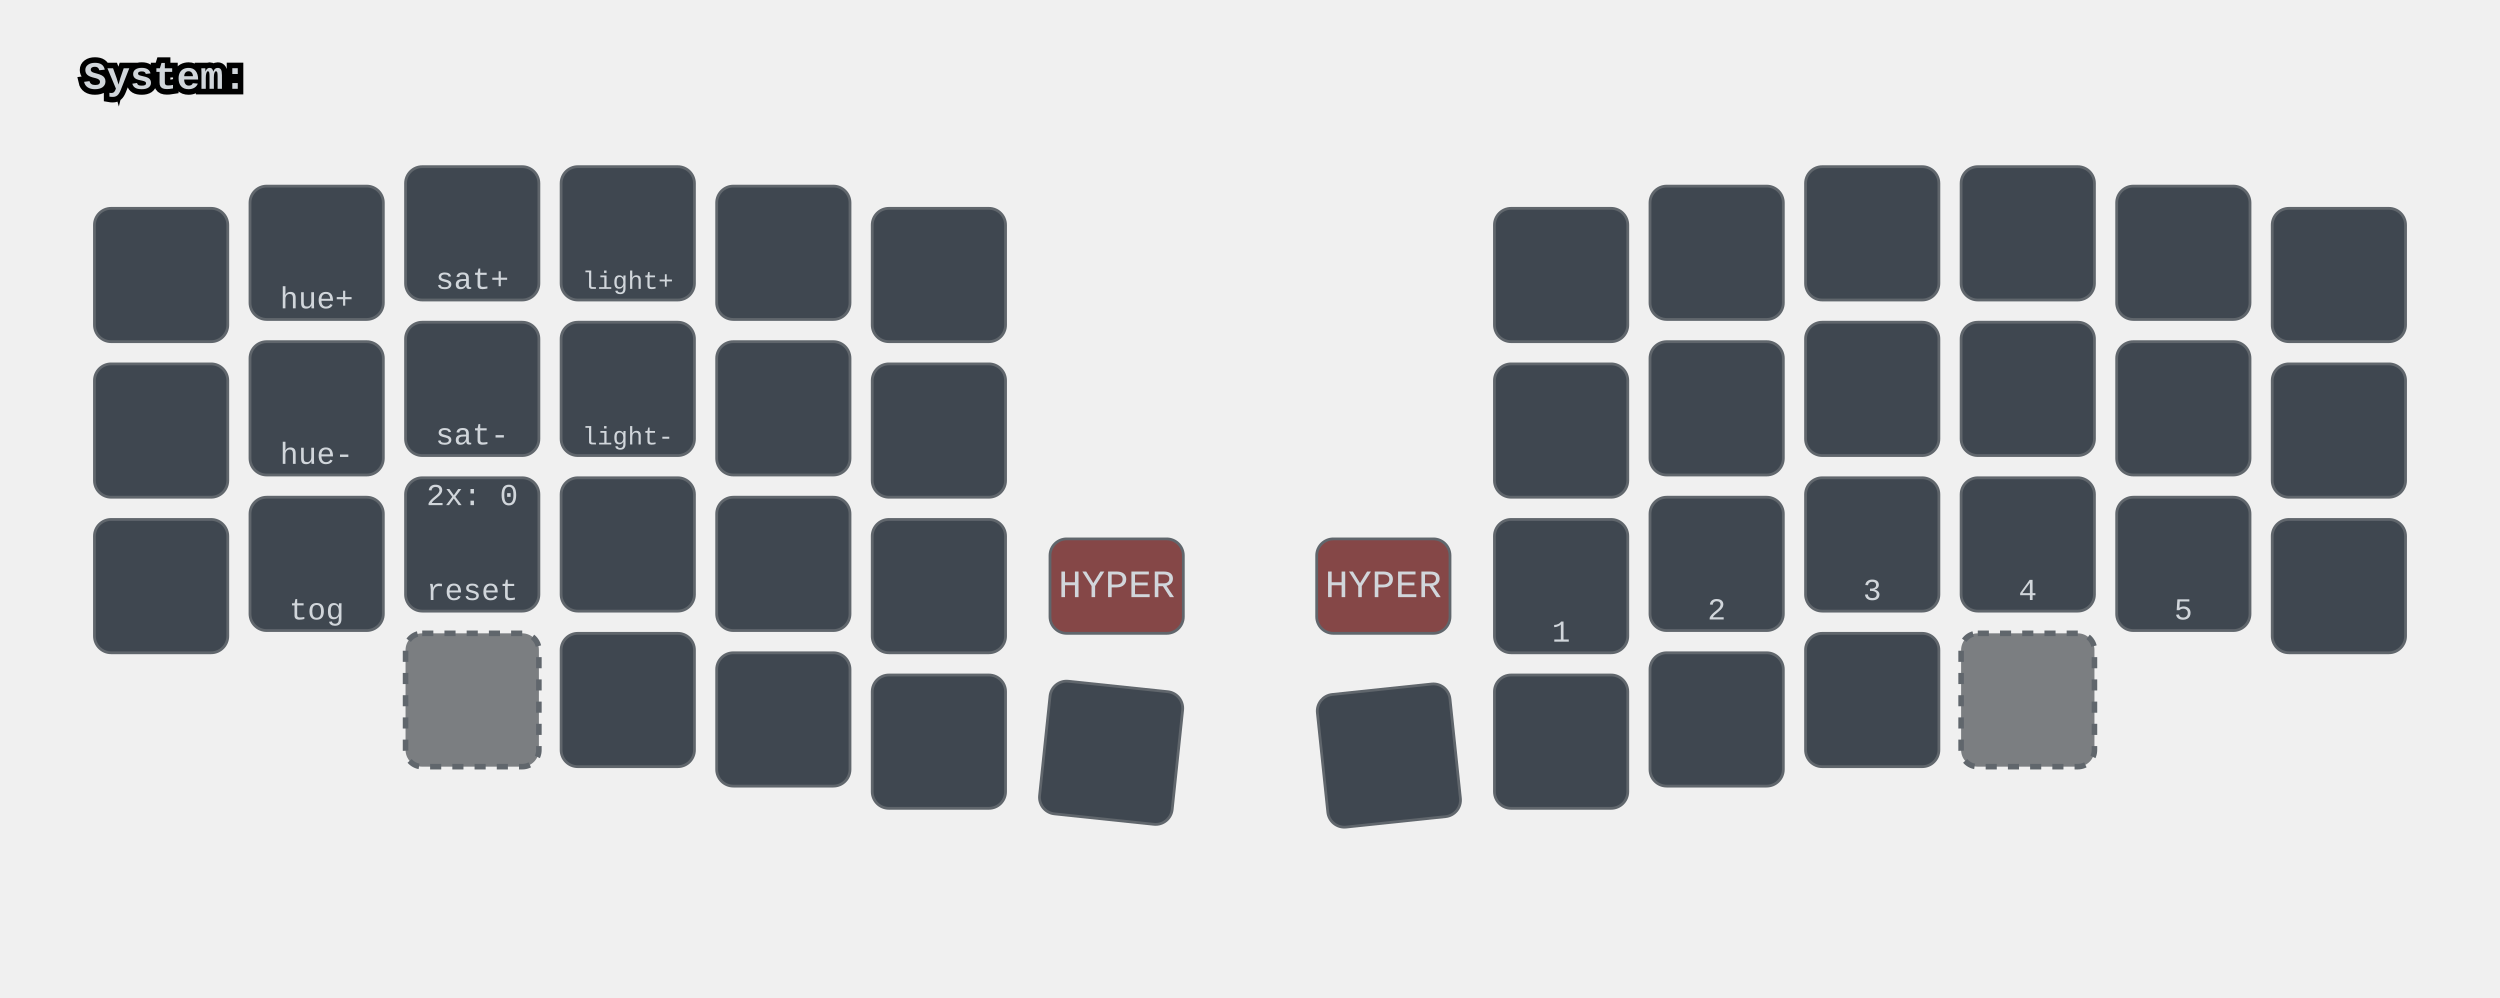
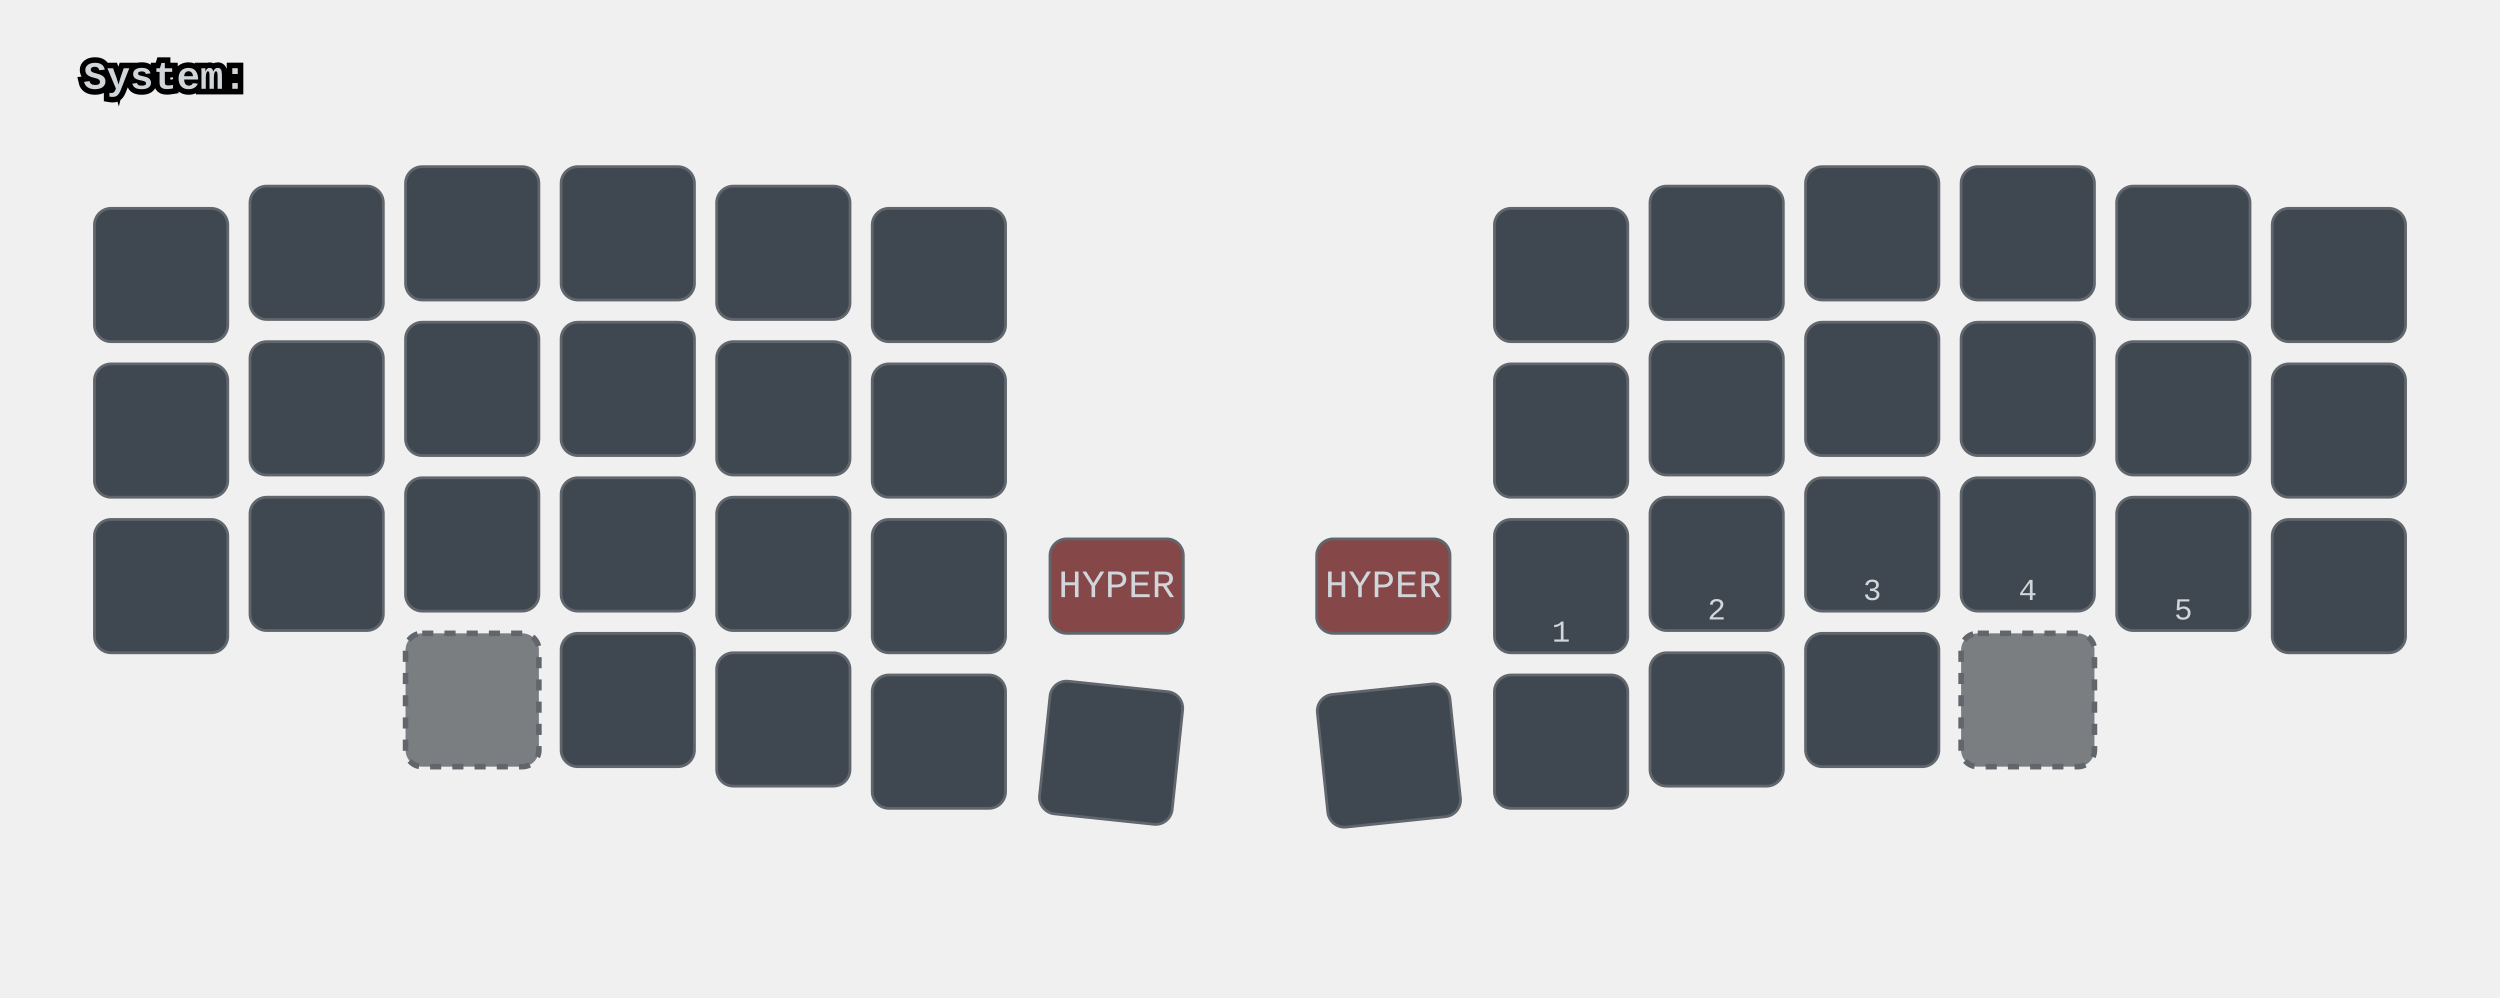
<svg xmlns="http://www.w3.org/2000/svg" xmlns:xlink="http://www.w3.org/1999/xlink" width="900" height="359" viewBox="0 0 900 359" class="keymap">
  <defs>/* start glyphs */
<svg id="mdi:apple-keyboard-caps">
      <svg id="mdi-apple-keyboard-caps" viewBox="0 0 24 24">
        <path d="M15,14V8H17.17L12,2.83L6.83,8H9V14H15M12,0L22,10H17V16H7V10H2L12,0M7,18H17V24H7V18M15,20H9V22H15V20Z" />
      </svg>
    </svg>
    <svg id="mdi:apple-keyboard-command">
      <svg id="mdi-apple-keyboard-command" viewBox="0 0 24 24">
        <path d="M6,2A4,4 0 0,1 10,6V8H14V6A4,4 0 0,1 18,2A4,4 0 0,1 22,6A4,4 0 0,1 18,10H16V14H18A4,4 0 0,1 22,18A4,4 0 0,1 18,22A4,4 0 0,1 14,18V16H10V18A4,4 0 0,1 6,22A4,4 0 0,1 2,18A4,4 0 0,1 6,14H8V10H6A4,4 0 0,1 2,6A4,4 0 0,1 6,2M16,18A2,2 0 0,0 18,20A2,2 0 0,0 20,18A2,2 0 0,0 18,16H16V18M14,10H10V14H14V10M6,16A2,2 0 0,0 4,18A2,2 0 0,0 6,20A2,2 0 0,0 8,18V16H6M8,6A2,2 0 0,0 6,4A2,2 0 0,0 4,6A2,2 0 0,0 6,8H8V6M18,8A2,2 0 0,0 20,6A2,2 0 0,0 18,4A2,2 0 0,0 16,6V8H18Z" />
      </svg>
    </svg>
    <svg id="mdi:apple-keyboard-control">
      <svg id="mdi-apple-keyboard-control" viewBox="0 0 24 24">
        <path d="M19.78,11.78L18.36,13.19L12,6.83L5.64,13.19L4.22,11.78L12,4L19.78,11.78Z" />
      </svg>
    </svg>
    <svg id="mdi:apple-keyboard-option">
      <svg id="mdi-apple-keyboard-option" viewBox="0 0 24 24">
        <path d="M3,4H9.11L16.15,18H21V20H14.88L7.84,6H3V4M14,4H21V6H14V4Z" />
      </svg>
    </svg>
    <svg id="mdi:apple-keyboard-shift">
      <svg id="mdi-apple-keyboard-shift" viewBox="0 0 24 24">
        <path d="M15,18V12H17.17L12,6.83L6.83,12H9V18H15M12,4L22,14H17V20H7V14H2L12,4Z" />
      </svg>
    </svg>
    <svg id="mdi:backspace">
      <svg id="mdi-backspace" viewBox="0 0 24 24">
        <path d="M22,3H7C6.31,3 5.77,3.35 5.41,3.88L0,12L5.41,20.11C5.77,20.64 6.31,21 7,21H22A2,2 0 0,0 24,19V5A2,2 0 0,0 22,3M19,15.59L17.59,17L14,13.41L10.41,17L9,15.59L12.59,12L9,8.41L10.41,7L14,10.59L17.59,7L19,8.41L15.41,12" />
      </svg>
    </svg>
    <svg id="mdi:backspace-reverse">
      <svg id="mdi-backspace-reverse" viewBox="0 0 24 24">
        <path d="M2,21H17C17.7,21 18.2,20.6 18.6,20.1L24,12L18.6,3.9C18.2,3.4 17.7,3 17,3H2A2,2 0 0,0 0,5V19A2,2 0 0,0 2,21M5,8.4L6.4,7L10,10.6L13.6,7L15,8.4L11.4,12L15,15.6L13.6,17L10,13.4L6.4,17L5,15.6L8.6,12" />
      </svg>
    </svg>
    <svg id="mdi:bluetooth-connect">
      <svg id="mdi-bluetooth-connect" viewBox="0 0 24 24">
        <path d="M19,10L17,12L19,14L21,12M14.88,16.29L13,18.17V14.41M13,5.83L14.88,7.71L13,9.58M17.71,7.71L12,2H11V9.58L6.41,5L5,6.41L10.59,12L5,17.58L6.41,19L11,14.41V22H12L17.71,16.29L13.41,12M7,12L5,10L3,12L5,14L7,12Z" />
      </svg>
    </svg>
    <svg id="mdi:bluetooth-off">
      <svg id="mdi-bluetooth-off" viewBox="0 0 24 24">
        <path d="M13,5.83L14.88,7.71L13.28,9.31L14.69,10.72L17.71,7.7L12,2H11V7.03L13,9.03M5.41,4L4,5.41L10.59,12L5,17.59L6.41,19L11,14.41V22H12L16.29,17.71L18.59,20L20,18.59M13,18.17V14.41L14.88,16.29" />
      </svg>
    </svg>
    <svg id="mdi:brightness-5">
      <svg id="mdi-brightness-5" viewBox="0 0 24 24">
        <path d="M12,18A6,6 0 0,1 6,12A6,6 0 0,1 12,6A6,6 0 0,1 18,12A6,6 0 0,1 12,18M20,15.31L23.31,12L20,8.69V4H15.31L12,0.69L8.69,4H4V8.69L0.69,12L4,15.31V20H8.69L12,23.31L15.31,20H20V15.31Z" />
      </svg>
    </svg>
    <svg id="mdi:brightness-7">
      <svg id="mdi-brightness-7" viewBox="0 0 24 24">
        <path d="M12,8A4,4 0 0,0 8,12A4,4 0 0,0 12,16A4,4 0 0,0 16,12A4,4 0 0,0 12,8M12,18A6,6 0 0,1 6,12A6,6 0 0,1 12,6A6,6 0 0,1 18,12A6,6 0 0,1 12,18M20,8.69V4H15.31L12,0.69L8.69,4H4V8.69L0.69,12L4,15.31V20H8.69L12,23.31L15.31,20H20V15.31L23.31,12L20,8.69Z" />
      </svg>
    </svg>
    <svg id="mdi:code-block-tags">
      <svg id="mdi-code-block-tags" viewBox="0 0 24 24">
        <path d="M5.59 3.41L7 4.82L3.82 8L7 11.18L5.59 12.6L1 8L5.59 3.41M11.41 3.41L16 8L11.41 12.6L10 11.18L13.18 8L10 4.82L11.41 3.41M22 6V18C22 19.11 21.11 20 20 20H4C2.9 20 2 19.11 2 18V14H4V18H20V6H17.03V4H20C21.11 4 22 4.89 22 6Z" />
      </svg>
    </svg>
    <svg id="mdi:content-copy">
      <svg id="mdi-content-copy" viewBox="0 0 24 24">
        <path d="M19,21H8V7H19M19,5H8A2,2 0 0,0 6,7V21A2,2 0 0,0 8,23H19A2,2 0 0,0 21,21V7A2,2 0 0,0 19,5M16,1H4A2,2 0 0,0 2,3V17H4V3H16V1Z" />
      </svg>
    </svg>
    <svg id="mdi:content-cut">
      <svg id="mdi-content-cut" viewBox="0 0 24 24">
        <path d="M19,3L13,9L15,11L22,4V3M12,12.5A0.5,0.5 0 0,1 11.5,12A0.5,0.5 0 0,1 12,11.5A0.5,0.5 0 0,1 12.5,12A0.5,0.5 0 0,1 12,12.5M6,20A2,2 0 0,1 4,18C4,16.89 4.9,16 6,16A2,2 0 0,1 8,18C8,19.11 7.1,20 6,20M6,8A2,2 0 0,1 4,6C4,4.89 4.9,4 6,4A2,2 0 0,1 8,6C8,7.11 7.1,8 6,8M9.64,7.64C9.87,7.14 10,6.59 10,6A4,4 0 0,0 6,2A4,4 0 0,0 2,6A4,4 0 0,0 6,10C6.59,10 7.14,9.87 7.64,9.64L10,12L7.64,14.36C7.14,14.13 6.59,14 6,14A4,4 0 0,0 2,18A4,4 0 0,0 6,22A4,4 0 0,0 10,18C10,17.41 9.87,16.86 9.64,16.36L12,14L19,21H22V20L9.64,7.64Z" />
      </svg>
    </svg>
    <svg id="mdi:content-paste">
      <svg id="mdi-content-paste" viewBox="0 0 24 24">
        <path d="M19,20H5V4H7V7H17V4H19M12,2A1,1 0 0,1 13,3A1,1 0 0,1 12,4A1,1 0 0,1 11,3A1,1 0 0,1 12,2M19,2H14.82C14.4,0.84 13.3,0 12,0C10.7,0 9.6,0.84 9.18,2H5A2,2 0 0,0 3,4V20A2,2 0 0,0 5,22H19A2,2 0 0,0 21,20V4A2,2 0 0,0 19,2Z" />
      </svg>
    </svg>
    <svg id="mdi:dock-window">
      <svg id="mdi-dock-window" viewBox="0 0 24 24">
        <path d="M18 18V20H4A2 2 0 0 1 2 18V8H4V18M22 6V14A2 2 0 0 1 20 16H8A2 2 0 0 1 6 14V6A2 2 0 0 1 8 4H20A2 2 0 0 1 22 6M20 6H8V14H20Z" />
      </svg>
    </svg>
    <svg id="mdi:folder-search-outline">
      <svg id="mdi-folder-search-outline" viewBox="0 0 24 24">
        <path d="M16.5,12C19,12 21,14 21,16.5C21,17.38 20.75,18.21 20.31,18.9L23.39,22L22,23.39L18.88,20.32C18.19,20.75 17.37,21 16.5,21C14,21 12,19 12,16.5C12,14 14,12 16.5,12M16.5,14A2.5,2.5 0 0,0 14,16.5A2.5,2.5 0 0,0 16.5,19A2.5,2.5 0 0,0 19,16.5A2.5,2.5 0 0,0 16.5,14M19,8H3V18H10.17C10.34,18.72 10.63,19.39 11,20H3C1.89,20 1,19.1 1,18V6C1,4.89 1.89,4 3,4H9L11,6H19A2,2 0 0,1 21,8V11.81C20.42,11.26 19.75,10.81 19,10.5V8Z" />
      </svg>
    </svg>
    <svg id="mdi:format-letter-ends-with">
      <svg id="mdi-format-letter-ends-with" viewBox="0 0 24 24">
        <path d="M11.14 4L6.43 16H8.36L9.32 13.43H14.67L15.64 16H17.57L12.86 4M12 6.29L14.03 11.71H9.96M20 14V18H2V20H22V14Z" />
      </svg>
    </svg>
    <svg id="mdi:format-letter-starts-with">
      <svg id="mdi-format-letter-starts-with" viewBox="0 0 24 24">
        <path d="M11.14 4L6.43 16H8.36L9.32 13.43H14.67L15.64 16H17.57L12.86 4M12 6.29L14.03 11.71H9.96M4 18V15H2V20H22V18Z" />
      </svg>
    </svg>
    <svg id="mdi:format-pilcrow-arrow-left">
      <svg id="mdi-format-pilcrow-arrow-left" viewBox="0 0 24 24">
        <path d="M8,17V14L4,18L8,22V19H20V17M10,10V15H12V4H14V15H16V4H18V2H10A4,4 0 0,0 6,6A4,4 0 0,0 10,10Z" />
      </svg>
    </svg>
    <svg id="mdi:format-pilcrow-arrow-right">
      <svg id="mdi-format-pilcrow-arrow-right" viewBox="0 0 24 24">
        <path d="M21,18L17,14V17H5V19H17V22M9,10V15H11V4H13V15H15V4H17V2H9A4,4 0 0,0 5,6A4,4 0 0,0 9,10Z" />
      </svg>
    </svg>
    <svg id="mdi:keyboard-return">
      <svg id="mdi-keyboard-return" viewBox="0 0 24 24">
        <path d="M19,7V11H5.83L9.41,7.41L8,6L2,12L8,18L9.41,16.58L5.83,13H21V7H19Z" />
      </svg>
    </svg>
    <svg id="mdi:keyboard-space">
      <svg id="mdi-keyboard-space" viewBox="0 0 24 24">
        <path d="M3 15H5V19H19V15H21V19C21 20.1 20.1 21 19 21H5C3.9 21 3 20.1 3 19V15Z" />
      </svg>
    </svg>
    <svg id="mdi:keyboard-tab">
      <svg id="mdi-keyboard-tab" viewBox="0 0 24 24">
        <path d="M20,18H22V6H20M11.59,7.41L15.17,11H1V13H15.17L11.59,16.58L13,18L19,12L13,6L11.59,7.41Z" />
      </svg>
    </svg>
    <svg id="mdi:keyboard-variant">
      <svg id="mdi-keyboard-variant" viewBox="0 0 24 24">
        <path d="M6,16H18V18H6V16M6,13V15H2V13H6M7,15V13H10V15H7M11,15V13H13V15H11M14,15V13H17V15H14M18,15V13H22V15H18M2,10H5V12H2V10M19,12V10H22V12H19M18,12H16V10H18V12M8,12H6V10H8V12M12,12H9V10H12V12M15,12H13V10H15V12M2,9V7H4V9H2M5,9V7H7V9H5M8,9V7H10V9H8M11,9V7H13V9H11M14,9V7H16V9H14M17,9V7H22V9H17Z" />
      </svg>
    </svg>
    <svg id="mdi:lightbulb-off-outline">
      <svg id="mdi-lightbulb-off-outline" viewBox="0 0 24 24">
        <path d="M12,2C9.76,2 7.78,3.05 6.5,4.68L7.93,6.11C8.84,4.84 10.32,4 12,4A5,5 0 0,1 17,9C17,10.68 16.16,12.16 14.89,13.06L16.31,14.5C17.94,13.21 19,11.24 19,9A7,7 0 0,0 12,2M3.28,4L2,5.27L5.04,8.3C5,8.53 5,8.76 5,9C5,11.38 6.19,13.47 8,14.74V17A1,1 0 0,0 9,18H14.73L18.73,22L20,20.72L3.28,4M7.23,10.5L12.73,16H10V13.58C8.68,13 7.66,11.88 7.23,10.5M9,20V21A1,1 0 0,0 10,22H14A1,1 0 0,0 15,21V20H9Z" />
      </svg>
    </svg>
    <svg id="mdi:lightbulb-on-20">
      <svg id="mdi-lightbulb-on-20" viewBox="0 0 24 24">
        <path d="M1 11H4V13H1V11M4.9 3.5L3.5 4.9L5.6 7L7 5.6L4.9 3.5M13 1H11V4H13V1M20 11V13H23V11H20M10 22C10 22.6 10.4 23 11 23H13C13.6 23 14 22.6 14 22V21H10V22M19.1 3.5L17 5.6L18.4 7L20.5 4.9L19.1 3.5M18 12C18 14.2 16.8 16.2 15 17.2V19C15 19.6 14.6 20 14 20H10C9.4 20 9 19.6 9 19V17.2C7.2 16.2 6 14.2 6 12C6 8.7 8.7 6 12 6S18 8.7 18 12M16 12C16 9.79 14.21 8 12 8S8 9.79 8 12 9.79 16 12 16 16 14.21 16 12Z" />
      </svg>
    </svg>
    <svg id="mdi:lightbulb-on-90">
      <svg id="mdi-lightbulb-on-90" viewBox="0 0 24 24">
        <path d="M7 5.6L5.6 7L3.5 4.9L4.9 3.5L7 5.6M10 22C10 22.6 10.4 23 11 23H13C13.6 23 14 22.6 14 22V21H10V22M1 13H4V11H1V13M13 1H11V4H13V1M20 11V13H23V11H20M19.1 3.5L17 5.6L18.4 7L20.5 4.9L19.1 3.5M18 12C18 14.2 16.8 16.2 15 17.2V19C15 19.6 14.6 20 14 20H10C9.4 20 9 19.6 9 19V17.2C7.2 16.2 6 14.2 6 12C6 8.7 8.7 6 12 6S18 8.7 18 12M12 8C11 8 10.09 8.38 9.39 9H14.61C13.91 8.38 13 8 12 8Z" />
      </svg>
    </svg>
    <svg id="mdi:lock-outline">
      <svg id="mdi-lock-outline" viewBox="0 0 24 24">
        <path d="M12,17C10.89,17 10,16.1 10,15C10,13.89 10.89,13 12,13A2,2 0 0,1 14,15A2,2 0 0,1 12,17M18,20V10H6V20H18M18,8A2,2 0 0,1 20,10V20A2,2 0 0,1 18,22H6C4.89,22 4,21.1 4,20V10C4,8.89 4.89,8 6,8H7V6A5,5 0 0,1 12,1A5,5 0 0,1 17,6V8H18M12,3A3,3 0 0,0 9,6V8H15V6A3,3 0 0,0 12,3Z" />
      </svg>
    </svg>
    <svg id="mdi:mouse">
      <svg id="mdi-mouse" viewBox="0 0 24 24">
        <path d="M11,1.07C7.05,1.56 4,4.92 4,9H11M4,15A8,8 0 0,0 12,23A8,8 0 0,0 20,15V11H4M13,1.07V9H20C20,4.92 16.94,1.56 13,1.07Z" />
      </svg>
    </svg>
    <svg id="mdi:mouse-left-click-outline">
      <svg id="mdi-mouse-left-click-outline" viewBox="0 0 24 24">
        <path d="M13 9V1.07C13.7 1.16 14.37 1.33 15 1.59C17.33 2.53 19.11 4.53 19.75 7C19.91 7.64 20 8.31 20 9H13M17.66 7C17.18 5.65 16.23 4.5 15 3.81V7H17.66M6 15V13H18V15C18 16.59 17.37 18.12 16.24 19.24C15.12 20.37 13.59 21 12 21C10.41 21 8.88 20.37 7.76 19.24C6.63 18.12 6 16.59 6 15M4 15C4 17.12 4.84 19.16 6.34 20.66C7.84 22.16 9.88 23 12 23C14.12 23 16.16 22.16 17.66 20.66C19.16 19.16 20 17.12 20 15V11H4V15M11 9V1.07C7.06 1.56 4 4.92 4 9H11Z" />
      </svg>
    </svg>
    <svg id="mdi:mouse-right-click-outline">
      <svg id="mdi-mouse-right-click-outline" viewBox="0 0 24 24">
        <path d="M13 9V1.07C16.94 1.56 20 4.92 20 9H13M11 9V1.07C10.3 1.16 9.63 1.33 9 1.59C6.67 2.53 4.89 4.53 4.25 7C4.09 7.64 4 8.31 4 9H11M6.34 7C6.82 5.65 7.78 4.5 9 3.81V7H6.34M6 15V13H18V15C18 16.59 17.37 18.12 16.24 19.24C15.12 20.37 13.59 21 12 21C10.41 21 8.88 20.37 7.76 19.24C6.63 18.12 6 16.59 6 15M4 15C4 17.12 4.84 19.16 6.34 20.66C7.84 22.16 9.88 23 12 23C14.12 23 16.16 22.16 17.66 20.66C19.16 19.16 20 17.12 20 15V11H4V15Z" />
      </svg>
    </svg>
    <svg id="mdi:numeric-1-box-multiple-outline">
      <svg id="mdi-numeric-1-box-multiple-outline" viewBox="0 0 24 24">
        <path d="M21,17H7V3H21M21,1H7A2,2 0 0,0 5,3V17A2,2 0 0,0 7,19H21A2,2 0 0,0 23,17V3A2,2 0 0,0 21,1M14,15H16V5H12V7H14M3,5H1V21A2,2 0 0,0 3,23H19V21H3V5Z" />
      </svg>
    </svg>
    <svg id="mdi:numeric-2-box-multiple-outline">
      <svg id="mdi-numeric-2-box-multiple-outline" viewBox="0 0 24 24">
        <path d="M17,13H13V11H15A2,2 0 0,0 17,9V7C17,5.89 16.1,5 15,5H11V7H15V9H13A2,2 0 0,0 11,11V15H17M21,17H7V3H21M21,1H7A2,2 0 0,0 5,3V17A2,2 0 0,0 7,19H21A2,2 0 0,0 23,17V3A2,2 0 0,0 21,1M3,5H1V21A2,2 0 0,0 3,23H19V21H3V5Z" />
      </svg>
    </svg>
    <svg id="mdi:numeric-3-box-multiple-outline">
      <svg id="mdi-numeric-3-box-multiple-outline" viewBox="0 0 24 24">
        <path d="M17,13V11.5A1.5,1.5 0 0,0 15.5,10A1.5,1.5 0 0,0 17,8.5V7C17,5.89 16.1,5 15,5H11V7H15V9H13V11H15V13H11V15H15A2,2 0 0,0 17,13M3,5H1V21A2,2 0 0,0 3,23H19V21H3M21,17H7V3H21M21,1H7A2,2 0 0,0 5,3V17A2,2 0 0,0 7,19H21A2,2 0 0,0 23,17V3A2,2 0 0,0 21,1Z" />
      </svg>
    </svg>
    <svg id="mdi:numeric-4-box-multiple-outline">
      <svg id="mdi-numeric-4-box-multiple-outline" viewBox="0 0 24 24">
        <path d="M21,17H7V3H21M21,1H7A2,2 0 0,0 5,3V17A2,2 0 0,0 7,19H21A2,2 0 0,0 23,17V3A2,2 0 0,0 21,1M15,15H17V5H15V9H13V5H11V11H15M3,5H1V21A2,2 0 0,0 3,23H19V21H3V5Z" />
      </svg>
    </svg>
    <svg id="mdi:numeric-5-box-multiple-outline">
      <svg id="mdi-numeric-5-box-multiple-outline" viewBox="0 0 24 24">
        <path d="M17,13V11C17,9.89 16.1,9 15,9H13V7H17V5H11V11H15V13H11V15H15A2,2 0 0,0 17,13M3,5H1V21A2,2 0 0,0 3,23H19V21H3M21,17H7V3H21M21,1H7A2,2 0 0,0 5,3V17A2,2 0 0,0 7,19H21A2,2 0 0,0 23,17V3A2,2 0 0,0 21,1Z" />
      </svg>
    </svg>
    <svg id="mdi:numeric-6-box-multiple-outline">
      <svg id="mdi-numeric-6-box-multiple-outline" viewBox="0 0 24 24">
        <path d="M13,11H15V13H13M13,15H15A2,2 0 0,0 17,13V11C17,9.89 16.1,9 15,9H13V7H17V5H13A2,2 0 0,0 11,7V13C11,14.11 11.9,15 13,15M21,17H7V3H21M21,1H7A2,2 0 0,0 5,3V17A2,2 0 0,0 7,19H21A2,2 0 0,0 23,17V3A2,2 0 0,0 21,1M3,5H1V21A2,2 0 0,0 3,23H19V21H3V5Z" />
      </svg>
    </svg>
    <svg id="mdi:numeric-7-box-multiple-outline">
      <svg id="mdi-numeric-7-box-multiple-outline" viewBox="0 0 24 24">
        <path d="M13,15L17,7V5H11V7H15L11,15M21,17H7V3H21M21,1H7A2,2 0 0,0 5,3V17A2,2 0 0,0 7,19H21A2,2 0 0,0 23,17V3A2,2 0 0,0 21,1M3,5H1V21A2,2 0 0,0 3,23H19V21H3V5Z" />
      </svg>
    </svg>
    <svg id="mdi:numeric-8-box-multiple-outline">
      <svg id="mdi-numeric-8-box-multiple-outline" viewBox="0 0 24 24">
        <path d="M13,11H15V13H13M13,7H15V9H13M13,15H15A2,2 0 0,0 17,13V11.5A1.5,1.5 0 0,0 15.5,10A1.5,1.5 0 0,0 17,8.5V7C17,5.89 16.1,5 15,5H13A2,2 0 0,0 11,7V8.5A1.5,1.5 0 0,0 12.5,10A1.5,1.5 0 0,0 11,11.5V13C11,14.11 11.9,15 13,15M21,17H7V3H21M21,1H7A2,2 0 0,0 5,3V17A2,2 0 0,0 7,19H21A2,2 0 0,0 23,17V3A2,2 0 0,0 21,1M3,5H1V21A2,2 0 0,0 3,23H19V21H3V5Z" />
-       </svg>
-     </svg>
-     <svg id="mdi:palette-outline">
-       <svg id="mdi-palette-outline" viewBox="0 0 24 24">
-         <path d="M12,22A10,10 0 0,1 2,12A10,10 0 0,1 12,2C17.5,2 22,6 22,11A6,6 0 0,1 16,17H14.2C13.9,17 13.7,17.2 13.7,17.5C13.7,17.6 13.8,17.7 13.8,17.8C14.2,18.3 14.4,18.9 14.4,19.5C14.5,20.9 13.4,22 12,22M12,4A8,8 0 0,0 4,12A8,8 0 0,0 12,20C12.3,20 12.5,19.8 12.5,19.5C12.5,19.3 12.4,19.2 12.4,19.1C12,18.6 11.8,18.1 11.8,17.5C11.8,16.1 12.9,15 14.3,15H16A4,4 0 0,0 20,11C20,7.1 16.4,4 12,4M6.5,10C7.3,10 8,10.7 8,11.5C8,12.3 7.3,13 6.5,13C5.7,13 5,12.3 5,11.5C5,10.7 5.7,10 6.5,10M9.5,6C10.3,6 11,6.7 11,7.5C11,8.3 10.3,9 9.5,9C8.7,9 8,8.3 8,7.5C8,6.7 8.7,6 9.5,6M14.5,6C15.3,6 16,6.7 16,7.5C16,8.3 15.3,9 14.5,9C13.7,9 13,8.3 13,7.5C13,6.7 13.7,6 14.5,6M17.5,10C18.3,10 19,10.7 19,11.5C19,12.3 18.3,13 17.5,13C16.7,13 16,12.3 16,11.5C16,10.7 16.7,10 17.5,10Z" />
      </svg>
    </svg>
    <svg id="mdi:play-pause">
      <svg id="mdi-play-pause" viewBox="0 0 24 24">
        <path d="M3,5V19L11,12M13,19H16V5H13M18,5V19H21V5" />
      </svg>
    </svg>
    <svg id="mdi:power">
      <svg id="mdi-power" viewBox="0 0 24 24">
        <path d="M16.56,5.44L15.11,6.89C16.84,7.94 18,9.83 18,12A6,6 0 0,1 12,18A6,6 0 0,1 6,12C6,9.83 7.16,7.94 8.88,6.88L7.44,5.44C5.36,6.88 4,9.28 4,12A8,8 0 0,0 12,20A8,8 0 0,0 20,12C20,9.28 18.64,6.88 16.56,5.44M13,3H11V13H13" />
      </svg>
    </svg>
    <svg id="mdi:power-plug-outline">
      <svg id="mdi-power-plug-outline" viewBox="0 0 24 24">
        <path d="M16 7V3H14V7H10V3H8V7C7 7 6 8 6 9V14.5L9.5 18V21H14.5V18L18 14.5V9C18 8 17 7 16 7M16 13.67L13.09 16.59L12.67 17H11.33L10.92 16.59L8 13.67V9.09C8 9.06 8.06 9 8.09 9H15.92C15.95 9 16 9.06 16 9.09V13.67Z" />
      </svg>
    </svg>
    <svg id="mdi:redo">
      <svg id="mdi-redo" viewBox="0 0 24 24">
        <path d="M18.4,10.6C16.55,9 14.15,8 11.5,8C6.85,8 2.92,11.03 1.54,15.22L3.9,16C4.95,12.81 7.95,10.5 11.5,10.5C13.45,10.5 15.23,11.22 16.62,12.38L13,16H22V7L18.4,10.6Z" />
      </svg>
    </svg>
    <svg id="mdi:restart">
      <svg id="mdi-restart" viewBox="0 0 24 24">
        <path d="M12,4C14.1,4 16.1,4.8 17.6,6.3C20.7,9.4 20.7,14.5 17.6,17.6C15.8,19.5 13.3,20.2 10.9,19.9L11.4,17.9C13.1,18.1 14.9,17.5 16.2,16.2C18.5,13.9 18.5,10.1 16.2,7.7C15.1,6.6 13.5,6 12,6V10.6L7,5.6L12,0.6V4M6.3,17.6C3.7,15 3.3,11 5.1,7.9L6.6,9.4C5.5,11.6 5.9,14.4 7.8,16.2C8.3,16.7 8.9,17.1 9.6,17.4L9,19.4C8,19 7.1,18.4 6.3,17.6Z" />
      </svg>
    </svg>
    <svg id="mdi:skip-backward">
      <svg id="mdi-skip-backward" viewBox="0 0 24 24">
        <path d="M20,5V19L13,12M6,5V19H4V5M13,5V19L6,12" />
      </svg>
    </svg>
    <svg id="mdi:skip-forward">
      <svg id="mdi-skip-forward" viewBox="0 0 24 24">
        <path d="M4,5V19L11,12M18,5V19H20V5M11,5V19L18,12" />
      </svg>
    </svg>
    <svg id="mdi:stop">
      <svg id="mdi-stop" viewBox="0 0 24 24">
        <path d="M18,18H6V6H18V18Z" />
      </svg>
    </svg>
    <svg id="mdi:undo">
      <svg id="mdi-undo" viewBox="0 0 24 24">
        <path d="M12.5,8C9.85,8 7.45,9 5.6,10.6L2,7V16H11L7.38,12.38C8.77,11.22 10.54,10.5 12.5,10.5C16.04,10.5 19.05,12.81 20.1,16L22.47,15.22C21.08,11.03 17.15,8 12.5,8Z" />
      </svg>
    </svg>
    <svg id="mdi:unfold-more-horizontal">
      <svg id="mdi-unfold-more-horizontal" viewBox="0 0 24 24">
        <path d="M12,18.17L8.83,15L7.42,16.41L12,21L16.59,16.41L15.17,15M12,5.83L15.17,9L16.58,7.59L12,3L7.41,7.59L8.83,9L12,5.83Z" />
      </svg>
    </svg>
    <svg id="mdi:unfold-more-vertical">
      <svg id="mdi-unfold-more-vertical" viewBox="0 0 24 24">
        <path d="M18.17,12L15,8.83L16.41,7.41L21,12L16.41,16.58L15,15.17L18.17,12M5.83,12L9,15.17L7.59,16.59L3,12L7.59,7.42L9,8.83L5.83,12Z" />
      </svg>
    </svg>
    <svg id="mdi:usb">
      <svg id="mdi-usb" viewBox="0 0 24 24">
        <path d="M15,7V11H16V13H13V5H15L12,1L9,5H11V13H8V10.93C8.7,10.56 9.2,9.85 9.2,9C9.2,7.78 8.21,6.8 7,6.8C5.78,6.8 4.8,7.78 4.8,9C4.8,9.85 5.3,10.56 6,10.93V13A2,2 0 0,0 8,15H11V18.05C10.29,18.41 9.8,19.15 9.8,20A2.2,2.2 0 0,0 12,22.2A2.2,2.2 0 0,0 14.2,20C14.2,19.15 13.71,18.41 13,18.05V15H16A2,2 0 0,0 18,13V11H19V7H15Z" />
      </svg>
    </svg>
    <svg id="mdi:view-dashboard-outline">
      <svg id="mdi-view-dashboard-outline" viewBox="0 0 24 24">
        <path d="M19,5V7H15V5H19M9,5V11H5V5H9M19,13V19H15V13H19M9,17V19H5V17H9M21,3H13V9H21V3M11,3H3V13H11V3M21,11H13V21H21V11M11,15H3V21H11V15Z" />
      </svg>
    </svg>
    <svg id="mdi:volume-minus">
      <svg id="mdi-volume-minus" viewBox="0 0 24 24">
        <path d="M3,9H7L12,4V20L7,15H3V9M14,11H22V13H14V11Z" />
      </svg>
    </svg>
    <svg id="mdi:volume-off">
      <svg id="mdi-volume-off" viewBox="0 0 24 24">
        <path d="M12,4L9.91,6.09L12,8.18M4.27,3L3,4.27L7.73,9H3V15H7L12,20V13.27L16.25,17.53C15.58,18.04 14.83,18.46 14,18.7V20.77C15.38,20.45 16.63,19.82 17.68,18.96L19.73,21L21,19.73L12,10.73M19,12C19,12.94 18.8,13.82 18.46,14.64L19.97,16.15C20.62,14.91 21,13.5 21,12C21,7.72 18,4.14 14,3.23V5.29C16.89,6.15 19,8.83 19,12M16.5,12C16.5,10.23 15.5,8.71 14,7.97V10.18L16.45,12.63C16.5,12.43 16.5,12.21 16.5,12Z" />
      </svg>
    </svg>
    <svg id="mdi:volume-plus">
      <svg id="mdi-volume-plus" viewBox="0 0 24 24">
        <path d="M3,9H7L12,4V20L7,15H3V9M14,11H17V8H19V11H22V13H19V16H17V13H14V11Z" />
      </svg>
    </svg>
    <svg id="mdi:web">
      <svg id="mdi-web" viewBox="0 0 24 24">
        <path d="M16.36,14C16.44,13.34 16.5,12.68 16.5,12C16.5,11.32 16.44,10.66 16.36,10H19.74C19.9,10.64 20,11.31 20,12C20,12.69 19.9,13.36 19.74,14M14.59,19.56C15.19,18.45 15.65,17.25 15.97,16H18.92C17.96,17.65 16.43,18.93 14.59,19.56M14.34,14H9.66C9.56,13.34 9.5,12.68 9.5,12C9.5,11.32 9.56,10.65 9.66,10H14.34C14.43,10.65 14.5,11.32 14.5,12C14.5,12.68 14.43,13.34 14.34,14M12,19.96C11.17,18.76 10.5,17.43 10.09,16H13.91C13.5,17.43 12.83,18.76 12,19.96M8,8H5.08C6.03,6.34 7.57,5.06 9.4,4.44C8.8,5.55 8.35,6.75 8,8M5.08,16H8C8.35,17.25 8.8,18.45 9.4,19.56C7.57,18.93 6.03,17.65 5.08,16M4.26,14C4.1,13.36 4,12.69 4,12C4,11.31 4.1,10.64 4.26,10H7.64C7.56,10.66 7.5,11.32 7.5,12C7.5,12.68 7.56,13.34 7.64,14M12,4.03C12.83,5.23 13.5,6.57 13.91,8H10.09C10.5,6.57 11.17,5.23 12,4.03M18.92,8H15.97C15.65,6.75 15.19,5.55 14.59,4.44C16.43,5.07 17.96,6.34 18.92,8M12,2C6.47,2 2,6.5 2,12A10,10 0 0,0 12,22A10,10 0 0,0 22,12A10,10 0 0,0 12,2Z" />
      </svg>
    </svg>
    <svg id="mdi:window-maximize">
      <svg id="mdi-window-maximize" viewBox="0 0 24 24">
        <path d="M4,4H20V20H4V4M6,8V18H18V8H6Z" />
      </svg>
    </svg>
    <svg id="mdi:window-restore">
      <svg id="mdi-window-restore" viewBox="0 0 24 24">
        <path d="M4,8H8V4H20V16H16V20H4V8M16,8V14H18V6H10V8H16M6,12V18H14V12H6Z" />
      </svg>
    </svg>
  </defs>/* end glyphs */
<style>/* inherit to force styles through use tags */
svg path {
    fill: inherit;
}

/* font and background color specifications */
svg.keymap {
    font-family: SFMono-Regular,Consolas,Liberation Mono,Menlo,monospace;
    font-size: 14px;
    font-kerning: normal;
    text-rendering: optimizeLegibility;
    fill: #24292e;
}

/* default key styling */
rect.key {
    fill: #f6f8fa;
}

rect.key, rect.combo {
    stroke: #c9cccf;
    stroke-width: 1;
}

/* default key side styling, only used is draw_key_sides is set */
rect.side {
    filter: brightness(90%);
}

/* color accent for combo boxes */
rect.combo, rect.combo-separate {
    fill: #cdf;
}

/* color accent for held keys */
rect.held, rect.combo.held {
    fill: #fdd;
}

/* color accent for ghost (optional) keys */
rect.ghost, rect.combo.ghost {
    stroke-dasharray: 4, 4;
    stroke-width: 2;
}

text {
    text-anchor: middle;
    dominant-baseline: middle;
}

/* styling for layer labels */
text.label {
    font-weight: bold;
    text-anchor: start;
    stroke: white;
    stroke-width: 4;
    paint-order: stroke;
}

/* styling for optional footer */
text.footer {
    text-anchor: end;
    dominant-baseline: auto;
    stroke: white;
    stroke-width: 4;
    paint-order: stroke;
}

/* styling for combo tap, and key non-tap label text */
text.combo, text.hold, text.shifted, text.left, text.right, text.tl, text.tr, text.bl, text.br {
    font-size: 11px;
}

text.hold, text.bl, text.br {
    text-anchor: middle;
    dominant-baseline: auto;
}

text.shifted, text.tl, text.tr {
    text-anchor: middle;
    dominant-baseline: hanging;
}

text.left, text.tl, text.bl {
    text-anchor: start;
}

text.right, text.tr, text.br {
    text-anchor: end;
}

text.layer-activator {
    text-decoration: underline;
}

/* styling for hold/shifted label text in combo box */
text.combo.hold, text.combo.shifted, text.combo.left, text.combo.right {
    font-size: 8px;
}

/* lighter symbol for transparent keys */
text.trans {
    fill: #7b7e81;
}

/* styling for combo dendrons */
path.combo {
    stroke-width: 1;
    stroke: gray;
    fill: none;
}

/* Start Tabler Icons Cleanup */
/* cannot use height/width with glyphs */
.icon-tabler &gt; path {
    fill: inherit;
    stroke: inherit;
    stroke-width: 2;
}
/* hide tabler's default box */
.icon-tabler &gt; path[stroke="none"][fill="none"] {
    visibility: hidden;
}
/* End Tabler Icons Cleanup */

svg.keymap { fill: #d1d6db; }
rect.key { fill: #3f4750; }
rect.key, rect.combo { stroke: #60666c; }
rect.combo, rect.combo-separate { fill: #1f3d7a; }
rect.held, rect.combo.held { fill: #854747; }
text.label, text.footer { stroke: black; }
text.trans { fill: #7e8184; }
path.combo { stroke: #7f7f7f; }

rect.ghost { fill: #7b7e81; }
</style>
  <g transform="translate(30, 0)" class="layer-System">
    <text x="0" y="28" class="label" id="System">System:</text>
    <g transform="translate(0, 56)">
      <g transform="translate(28, 43)" class="key keypos-0">
        <rect rx="6" ry="6" x="-24" y="-24" width="48" height="48" class="key" />
        <use href="#mdi:code-block-tags" xlink:href="#mdi:code-block-tags" x="-7" y="-7" height="14" width="14.0" class="key tap glyph mdi:code-block-tags" />
      </g>
      <g transform="translate(84, 35)" class="key keypos-1">
        <rect rx="6" ry="6" x="-24" y="-24" width="48" height="48" class="key" />
-         <use href="#mdi:palette-outline" xlink:href="#mdi:palette-outline" x="-7" y="-7" height="14" width="14.0" class="key tap glyph mdi:palette-outline" />
-         <text x="0" y="20" class="key hold">hue+</text>
      </g>
      <g transform="translate(140, 28)" class="key keypos-2">
        <rect rx="6" ry="6" x="-24" y="-24" width="48" height="48" class="key" />
-         <use href="#mdi:palette-outline" xlink:href="#mdi:palette-outline" x="-7" y="-7" height="14" width="14.0" class="key tap glyph mdi:palette-outline" />
-         <text x="0" y="20" class="key hold">sat+</text>
      </g>
      <g transform="translate(196, 28)" class="key keypos-3">
        <rect rx="6" ry="6" x="-24" y="-24" width="48" height="48" class="key" />
-         <use href="#mdi:palette-outline" xlink:href="#mdi:palette-outline" x="-7" y="-7" height="14" width="14.0" class="key tap glyph mdi:palette-outline" />
-         <text x="0" y="20" class="key hold">
-           <tspan style="font-size: 83%">light+</tspan>
-         </text>
      </g>
      <g transform="translate(252, 35)" class="key keypos-4">
        <rect rx="6" ry="6" x="-24" y="-24" width="48" height="48" class="key" />
        <use href="#mdi:lightbulb-on-90" xlink:href="#mdi:lightbulb-on-90" x="-7" y="-7" height="14" width="14.0" class="key tap glyph mdi:lightbulb-on-90" />
      </g>
      <g transform="translate(308, 43)" class="key keypos-5">
        <rect rx="6" ry="6" x="-24" y="-24" width="48" height="48" class="key" />
        <use href="#mdi:power-plug-outline" xlink:href="#mdi:power-plug-outline" x="-7" y="-7" height="14" width="14.0" class="key tap glyph mdi:power-plug-outline" />
      </g>
      <g transform="translate(532, 43)" class="key keypos-6">
        <rect rx="6" ry="6" x="-24" y="-24" width="48" height="48" class="key" />
      </g>
      <g transform="translate(588, 35)" class="key keypos-7">
        <rect rx="6" ry="6" x="-24" y="-24" width="48" height="48" class="key" />
      </g>
      <g transform="translate(644, 28)" class="key keypos-8">
        <rect rx="6" ry="6" x="-24" y="-24" width="48" height="48" class="key" />
      </g>
      <g transform="translate(700, 28)" class="key keypos-9">
        <rect rx="6" ry="6" x="-24" y="-24" width="48" height="48" class="key" />
      </g>
      <g transform="translate(756, 35)" class="key keypos-10">
        <rect rx="6" ry="6" x="-24" y="-24" width="48" height="48" class="key" />
      </g>
      <g transform="translate(812, 43)" class="key keypos-11">
        <rect rx="6" ry="6" x="-24" y="-24" width="48" height="48" class="key" />
        <use href="#mdi:code-block-tags" xlink:href="#mdi:code-block-tags" x="-7" y="-7" height="14" width="14.0" class="key tap glyph mdi:code-block-tags" />
      </g>
      <g transform="translate(28, 99)" class="key keypos-12">
        <rect rx="6" ry="6" x="-24" y="-24" width="48" height="48" class="key" />
        <use href="#mdi:restart" xlink:href="#mdi:restart" x="-7" y="-7" height="14" width="14.0" class="key tap glyph mdi:restart" />
      </g>
      <g transform="translate(84, 91)" class="key keypos-13">
        <rect rx="6" ry="6" x="-24" y="-24" width="48" height="48" class="key" />
-         <use href="#mdi:palette-outline" xlink:href="#mdi:palette-outline" x="-7" y="-7" height="14" width="14.0" class="key tap glyph mdi:palette-outline" />
-         <text x="0" y="20" class="key hold">hue-</text>
      </g>
      <g transform="translate(140, 84)" class="key keypos-14">
        <rect rx="6" ry="6" x="-24" y="-24" width="48" height="48" class="key" />
-         <use href="#mdi:palette-outline" xlink:href="#mdi:palette-outline" x="-7" y="-7" height="14" width="14.0" class="key tap glyph mdi:palette-outline" />
-         <text x="0" y="20" class="key hold">sat-</text>
      </g>
      <g transform="translate(196, 84)" class="key keypos-15">
        <rect rx="6" ry="6" x="-24" y="-24" width="48" height="48" class="key" />
-         <use href="#mdi:palette-outline" xlink:href="#mdi:palette-outline" x="-7" y="-7" height="14" width="14.0" class="key tap glyph mdi:palette-outline" />
-         <text x="0" y="20" class="key hold">
-           <tspan style="font-size: 83%">light-</tspan>
-         </text>
      </g>
      <g transform="translate(252, 91)" class="key keypos-16">
        <rect rx="6" ry="6" x="-24" y="-24" width="48" height="48" class="key" />
        <use href="#mdi:lightbulb-on-20" xlink:href="#mdi:lightbulb-on-20" x="-7" y="-7" height="14" width="14.0" class="key tap glyph mdi:lightbulb-on-20" />
      </g>
      <g transform="translate(308, 99)" class="key keypos-17">
        <rect rx="6" ry="6" x="-24" y="-24" width="48" height="48" class="key" />
        <use href="#mdi:usb" xlink:href="#mdi:usb" x="-7" y="-7" height="14" width="14.0" class="key tap glyph mdi:usb" />
      </g>
      <g transform="translate(532, 99)" class="key keypos-18">
        <rect rx="6" ry="6" x="-24" y="-24" width="48" height="48" class="key" />
      </g>
      <g transform="translate(588, 91)" class="key keypos-19">
        <rect rx="6" ry="6" x="-24" y="-24" width="48" height="48" class="key" />
      </g>
      <g transform="translate(644, 84)" class="key keypos-20">
        <rect rx="6" ry="6" x="-24" y="-24" width="48" height="48" class="key" />
      </g>
      <g transform="translate(700, 84)" class="key keypos-21">
        <rect rx="6" ry="6" x="-24" y="-24" width="48" height="48" class="key" />
      </g>
      <g transform="translate(756, 91)" class="key keypos-22">
        <rect rx="6" ry="6" x="-24" y="-24" width="48" height="48" class="key" />
      </g>
      <g transform="translate(812, 99)" class="key keypos-23">
        <rect rx="6" ry="6" x="-24" y="-24" width="48" height="48" class="key" />
        <use href="#mdi:restart" xlink:href="#mdi:restart" x="-7" y="-7" height="14" width="14.0" class="key tap glyph mdi:restart" />
      </g>
      <g transform="translate(28, 155)" class="key keypos-24">
        <rect rx="6" ry="6" x="-24" y="-24" width="48" height="48" class="key" />
      </g>
      <g transform="translate(84, 147)" class="key keypos-25">
        <rect rx="6" ry="6" x="-24" y="-24" width="48" height="48" class="key" />
-         <use href="#mdi:palette-outline" xlink:href="#mdi:palette-outline" x="-7" y="-7" height="14" width="14.0" class="key tap glyph mdi:palette-outline" />
-         <text x="0" y="20" class="key hold">tog</text>
      </g>
      <g transform="translate(140, 140)" class="key keypos-26">
        <rect rx="6" ry="6" x="-24" y="-24" width="48" height="48" class="key" />
-         <use href="#mdi:palette-outline" xlink:href="#mdi:palette-outline" x="-7" y="-7" height="14" width="14.0" class="key tap glyph mdi:palette-outline" />
-         <text x="0" y="20" class="key hold">reset</text>
-         <text x="0" y="-20" class="key shifted">2x: 0</text>
      </g>
      <g transform="translate(196, 140)" class="key keypos-27">
        <rect rx="6" ry="6" x="-24" y="-24" width="48" height="48" class="key" />
      </g>
      <g transform="translate(252, 147)" class="key keypos-28">
        <rect rx="6" ry="6" x="-24" y="-24" width="48" height="48" class="key" />
        <use href="#mdi:lightbulb-off-outline" xlink:href="#mdi:lightbulb-off-outline" x="-7" y="-7" height="14" width="14.0" class="key tap glyph mdi:lightbulb-off-outline" />
      </g>
      <g transform="translate(308, 155)" class="key keypos-29">
        <rect rx="6" ry="6" x="-24" y="-24" width="48" height="48" class="key" />
        <use href="#mdi:power" xlink:href="#mdi:power" x="-7" y="-7" height="14" width="14.0" class="key tap glyph mdi:power" />
      </g>
      <g transform="translate(372, 155)" class="key held keypos-30">
        <rect rx="6" ry="6" x="-24" y="-17" width="48" height="34" class="key held" />
        <text x="0" y="0" class="key held tap">HYPER</text>
      </g>
      <g transform="translate(468, 155)" class="key held keypos-31">
        <rect rx="6" ry="6" x="-24" y="-17" width="48" height="34" class="key held" />
        <text x="0" y="0" class="key held tap">HYPER</text>
      </g>
      <g transform="translate(532, 155)" class="key keypos-32">
        <rect rx="6" ry="6" x="-24" y="-24" width="48" height="48" class="key" />
        <use href="#mdi:bluetooth-connect" xlink:href="#mdi:bluetooth-connect" x="-7" y="-7" height="14" width="14.0" class="key tap glyph mdi:bluetooth-connect" />
        <text x="0" y="20" class="key hold">1</text>
      </g>
      <g transform="translate(588, 147)" class="key keypos-33">
        <rect rx="6" ry="6" x="-24" y="-24" width="48" height="48" class="key" />
        <use href="#mdi:bluetooth-connect" xlink:href="#mdi:bluetooth-connect" x="-7" y="-7" height="14" width="14.0" class="key tap glyph mdi:bluetooth-connect" />
        <text x="0" y="20" class="key hold">2</text>
      </g>
      <g transform="translate(644, 140)" class="key keypos-34">
        <rect rx="6" ry="6" x="-24" y="-24" width="48" height="48" class="key" />
        <use href="#mdi:bluetooth-connect" xlink:href="#mdi:bluetooth-connect" x="-7" y="-7" height="14" width="14.0" class="key tap glyph mdi:bluetooth-connect" />
        <text x="0" y="20" class="key hold">3</text>
      </g>
      <g transform="translate(700, 140)" class="key keypos-35">
        <rect rx="6" ry="6" x="-24" y="-24" width="48" height="48" class="key" />
        <use href="#mdi:bluetooth-connect" xlink:href="#mdi:bluetooth-connect" x="-7" y="-7" height="14" width="14.0" class="key tap glyph mdi:bluetooth-connect" />
        <text x="0" y="20" class="key hold">4</text>
      </g>
      <g transform="translate(756, 147)" class="key keypos-36">
        <rect rx="6" ry="6" x="-24" y="-24" width="48" height="48" class="key" />
        <use href="#mdi:bluetooth-connect" xlink:href="#mdi:bluetooth-connect" x="-7" y="-7" height="14" width="14.0" class="key tap glyph mdi:bluetooth-connect" />
        <text x="0" y="20" class="key hold">5</text>
      </g>
      <g transform="translate(812, 155)" class="key keypos-37">
        <rect rx="6" ry="6" x="-24" y="-24" width="48" height="48" class="key" />
        <use href="#mdi:bluetooth-off" xlink:href="#mdi:bluetooth-off" x="-7" y="-7" height="14" width="14.0" class="key tap glyph mdi:bluetooth-off" />
      </g>
      <g transform="translate(140, 196)" class="key ghost keypos-38">
        <rect rx="6" ry="6" x="-24" y="-24" width="48" height="48" class="key ghost" />
        <use href="#mdi:lock-outline" xlink:href="#mdi:lock-outline" x="-7" y="-7" height="14" width="14.0" class="key ghost tap glyph mdi:lock-outline" />
      </g>
      <g transform="translate(196, 196)" class="key keypos-39">
        <rect rx="6" ry="6" x="-24" y="-24" width="48" height="48" class="key" />
      </g>
      <g transform="translate(252, 203)" class="key keypos-40">
        <rect rx="6" ry="6" x="-24" y="-24" width="48" height="48" class="key" />
      </g>
      <g transform="translate(308, 211)" class="key keypos-41">
        <rect rx="6" ry="6" x="-24" y="-24" width="48" height="48" class="key" />
      </g>
      <g transform="translate(370, 215) rotate(6.0)" class="key keypos-42">
        <rect rx="6" ry="6" x="-24" y="-24" width="48" height="48" class="key" />
        <use href="#mdi:keyboard-variant" xlink:href="#mdi:keyboard-variant" x="-7" y="-7" height="14" width="14.0" class="key tap glyph mdi:keyboard-variant" />
      </g>
      <g transform="translate(470, 216) rotate(-6.0)" class="key keypos-43">
        <rect rx="6" ry="6" x="-24" y="-24" width="48" height="48" class="key" />
      </g>
      <g transform="translate(532, 211)" class="key keypos-44">
        <rect rx="6" ry="6" x="-24" y="-24" width="48" height="48" class="key" />
      </g>
      <g transform="translate(588, 203)" class="key keypos-45">
        <rect rx="6" ry="6" x="-24" y="-24" width="48" height="48" class="key" />
      </g>
      <g transform="translate(644, 196)" class="key keypos-46">
        <rect rx="6" ry="6" x="-24" y="-24" width="48" height="48" class="key" />
      </g>
      <g transform="translate(700, 196)" class="key ghost keypos-47">
        <rect rx="6" ry="6" x="-24" y="-24" width="48" height="48" class="key ghost" />
        <use href="#mdi:lock-outline" xlink:href="#mdi:lock-outline" x="-7" y="-7" height="14" width="14.0" class="key ghost tap glyph mdi:lock-outline" />
      </g>
    </g>
  </g>
</svg>
